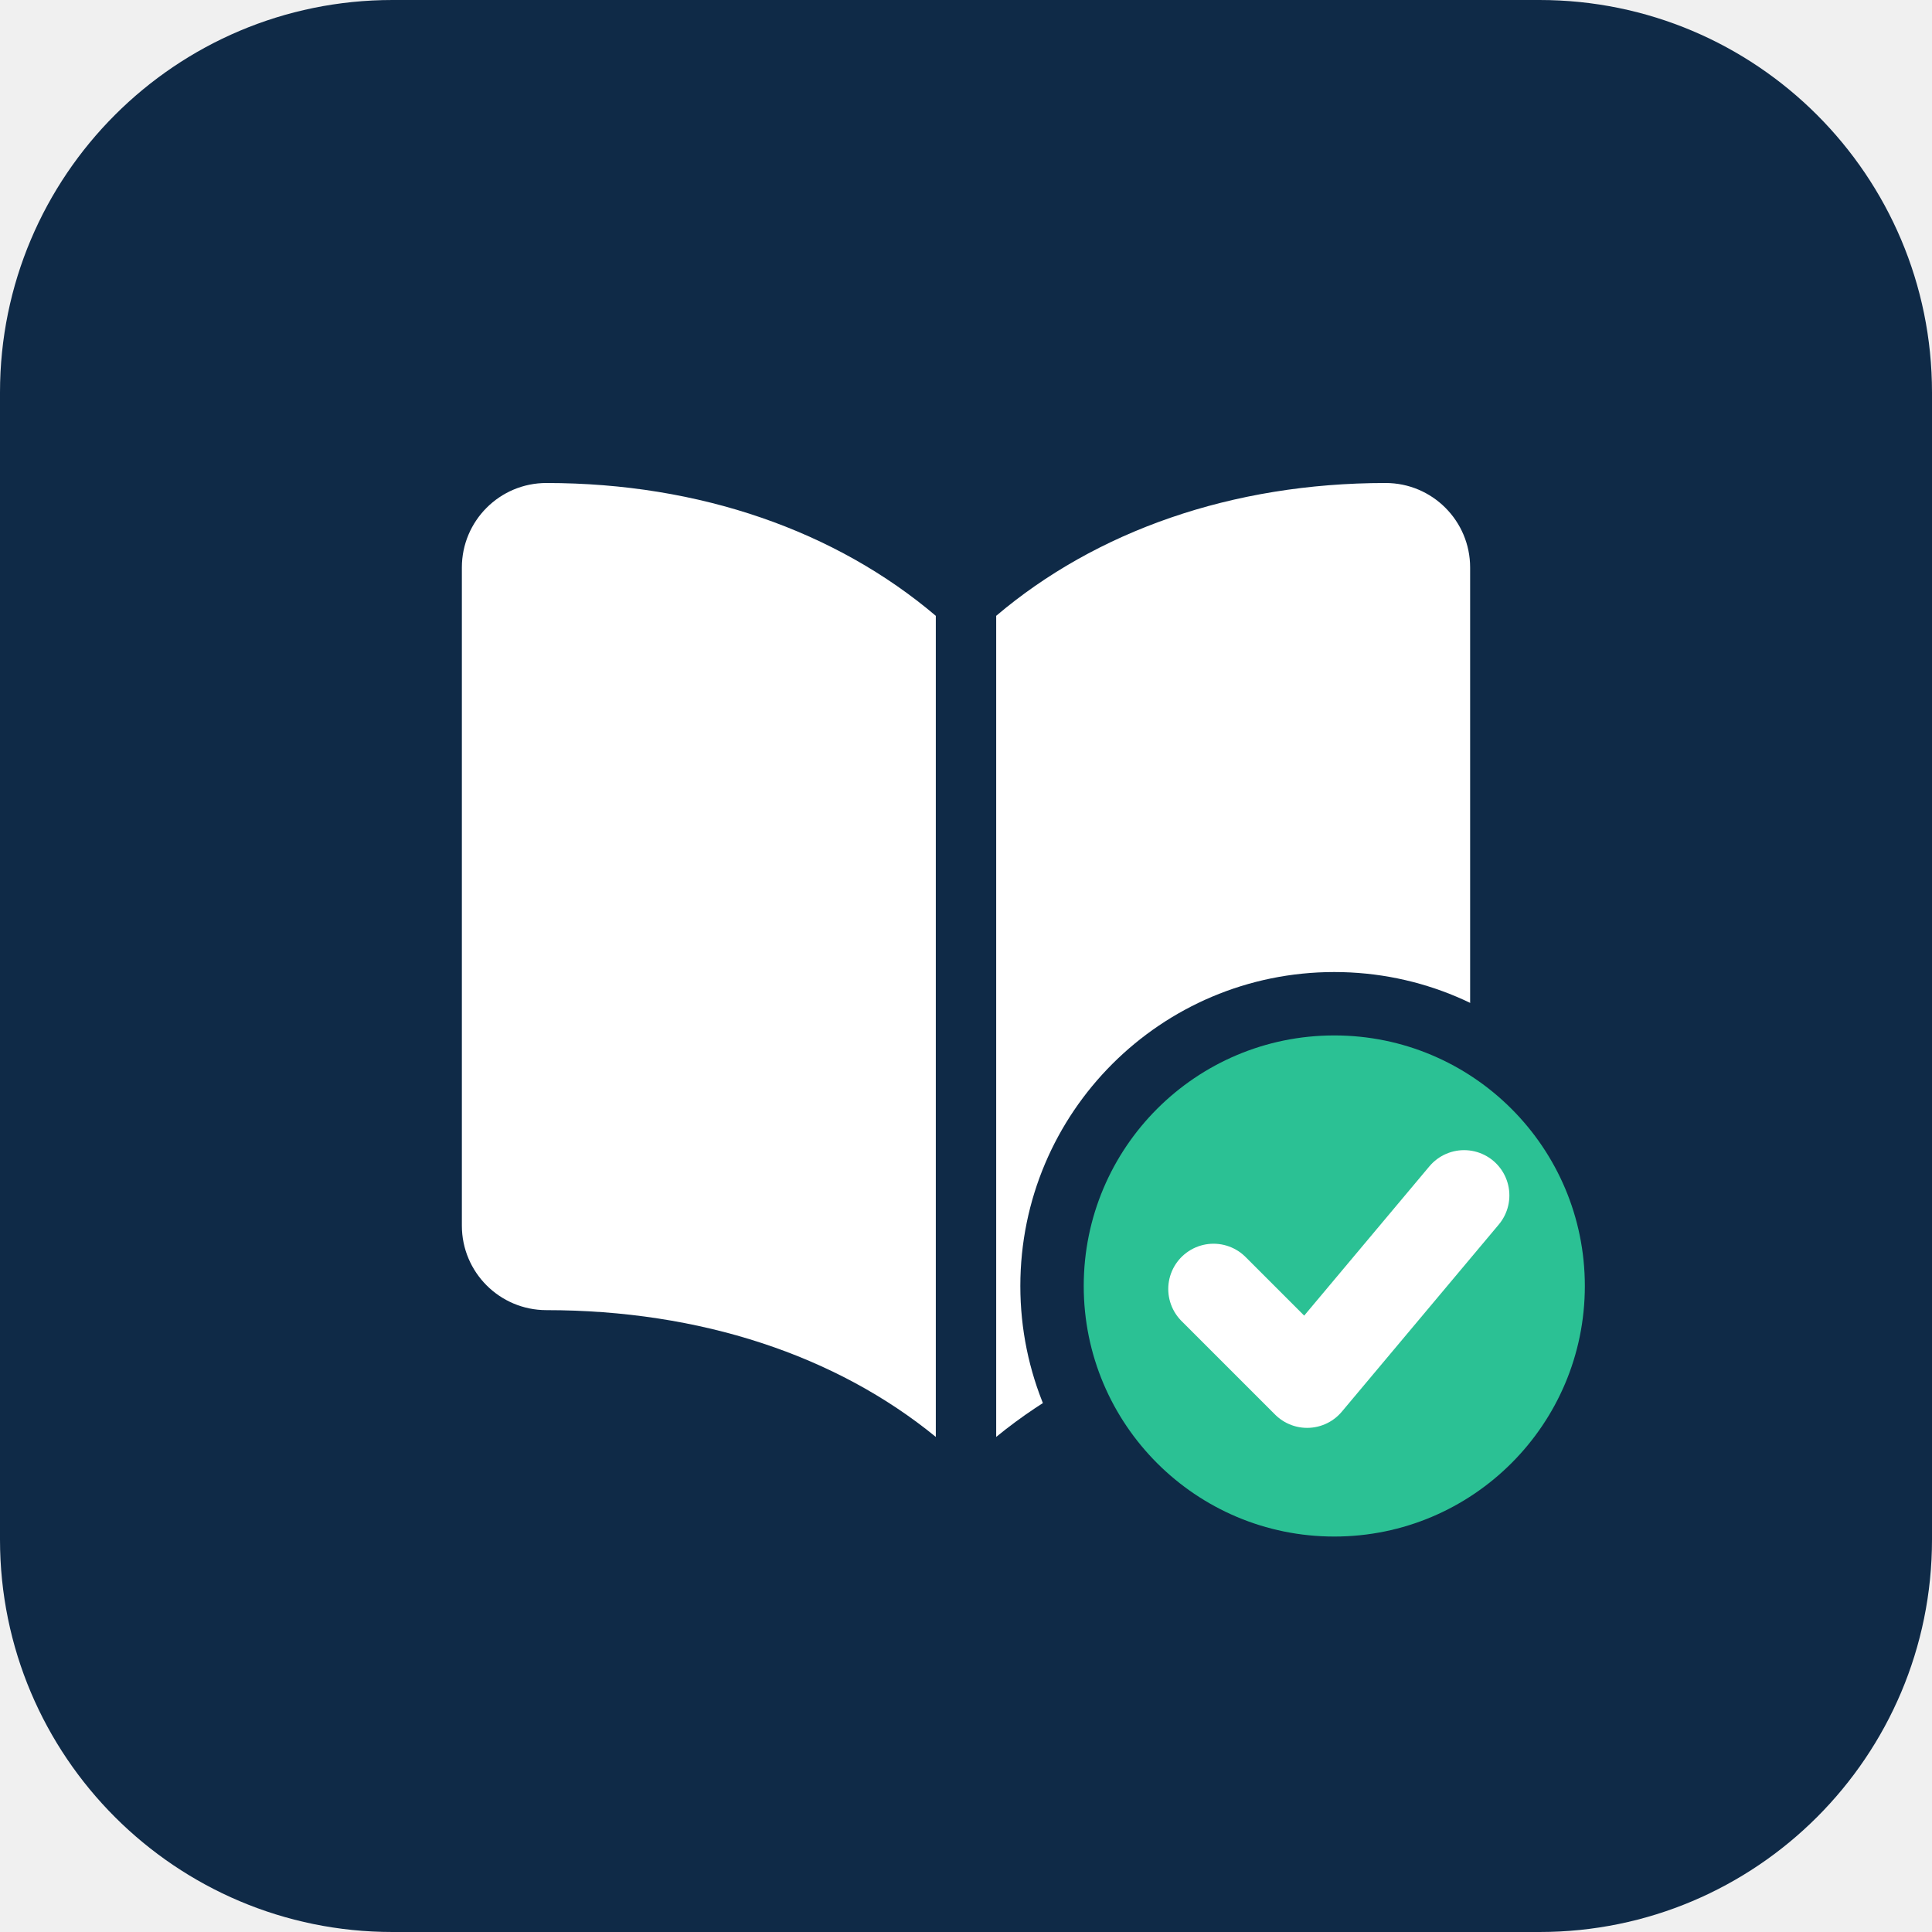
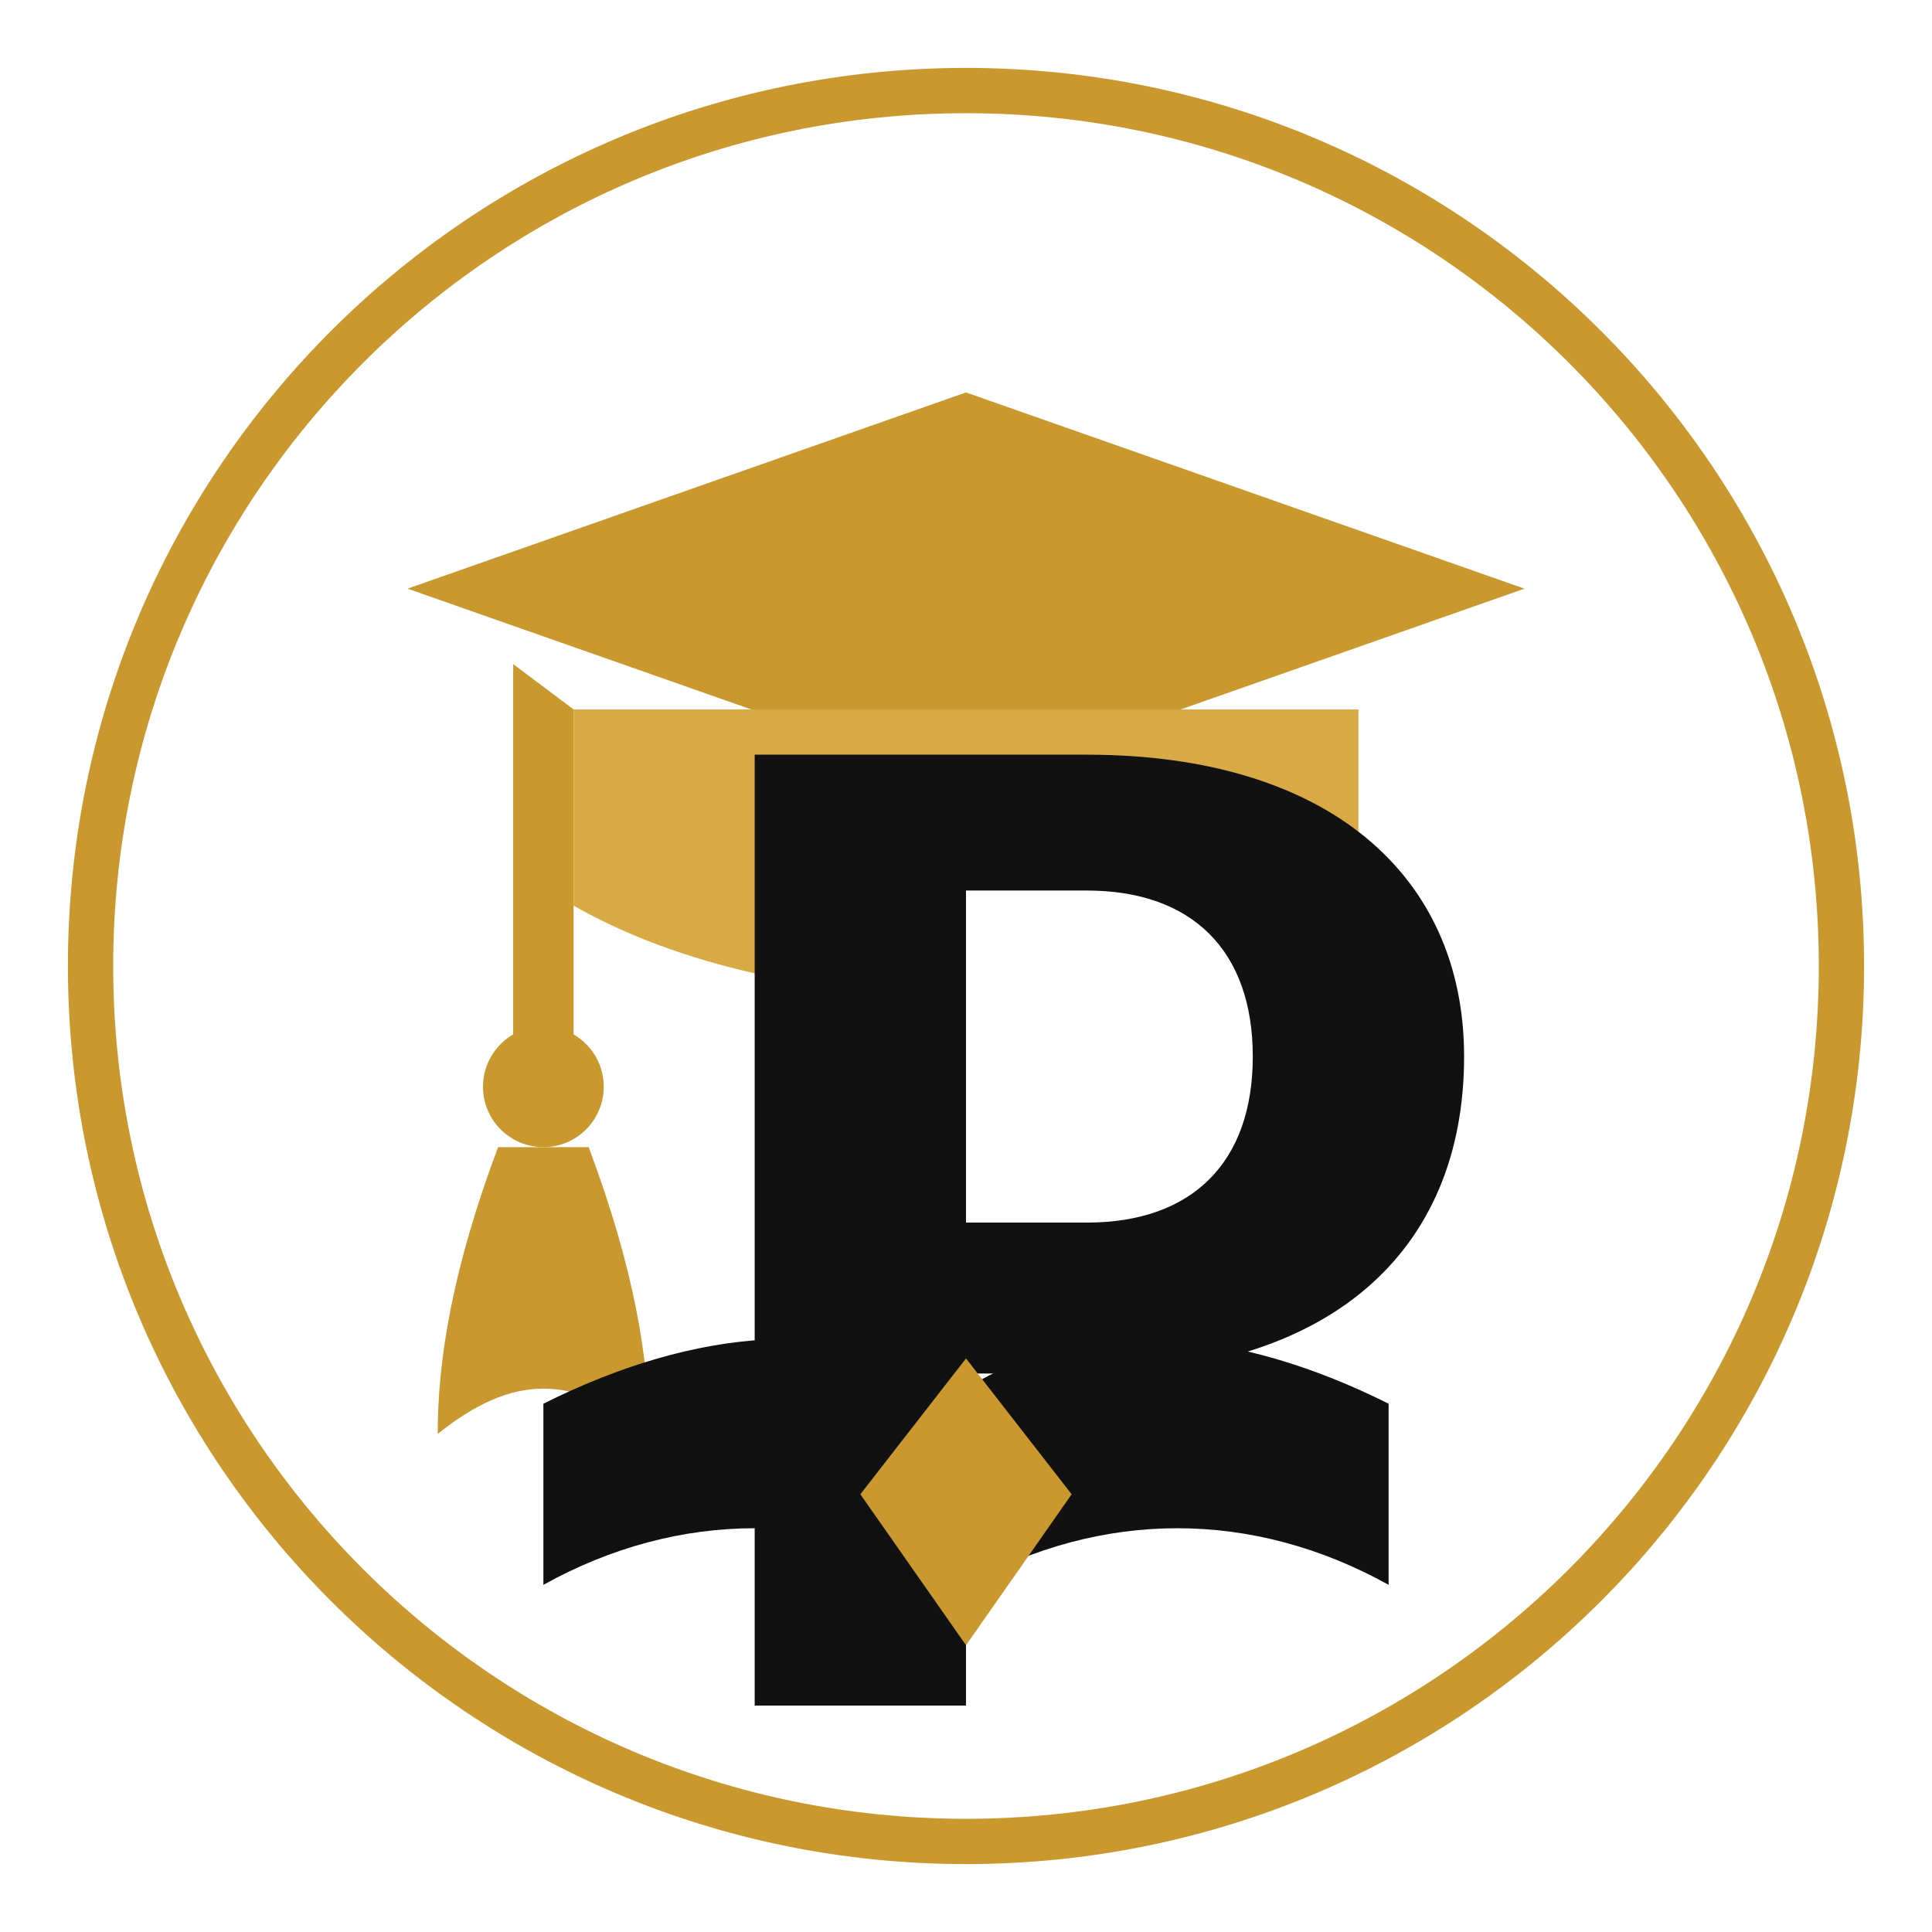
- <svg xmlns="http://www.w3.org/2000/svg" viewBox="0 0 64 64" width="64" height="64" fill="none">
-   <rect width="64" height="64" rx="13" fill="#0F2A47" />
-   <path d="M31 20.4C27.7 17.6 23.2 16 18.1 16A2.8 2.8 0 0 0 15.3 18.8V40.6A2.8 2.8 0 0 0 18.1 43.4C23.2 43.4 27.7 44.9 31 47.6Z" fill="#FFFFFF" />
-   <path d="M33 20.4C36.3 17.6 40.8 16 45.9 16A2.8 2.8 0 0 1 48.7 18.8V40.6A2.8 2.8 0 0 1 45.9 43.4C40.8 43.4 36.3 44.9 33 47.6Z" fill="#FFFFFF" />
-   <circle cx="44.2" cy="42.6" r="10.4" fill="#0F2A47" />
-   <circle cx="44.2" cy="42.6" r="8.3" fill="#2BC194" />
-   <path d="M40.2 42.7 43.3 45.8 48.5 39.6" fill="none" stroke="#FFFFFF" stroke-width="3" stroke-linecap="round" stroke-linejoin="round" />
+ <svg xmlns="http://www.w3.org/2000/svg" viewBox="0 0 128 128" role="img" aria-labelledby="title">
+   <rect width="128" height="128" fill="#fff" />
+   <circle cx="64" cy="64" r="58" fill="none" stroke="#c9982e" stroke-width="3" />
+   <path d="M27 39l37-13 37 13-37 13z" fill="#c9982e" />
+   <path d="M38 47h52v13c-14 8-38 8-52 0z" fill="#d8aa45" />
+   <path d="M34 44v25h4V47z" fill="#c9982e" />
+   <circle cx="36" cy="72" r="4" fill="#c9982e" />
+   <path d="M33 76c-3 8-4 14-4 19 5-4 9-4 14 0 0-5-1-11-4-19z" fill="#c9982e" />
+   <path d="M50 50h22c16 0 25 8 25 20 0 13-9 21-25 21h-8v22H50z" fill="#111" />
+   <path d="M64 59h8c7 0 11 4 11 11s-4 11-11 11h-8z" fill="#fff" />
+   <path d="M36 93c10-5 20-6 28-1v13c-9-5-19-5-28 0zM92 93c-10-5-20-6-28-1v13c9-5 19-5 28 0z" fill="#111" />
+   <path d="M64 90l7 9-7 10-7-10z" fill="#c9982e" />
</svg>
